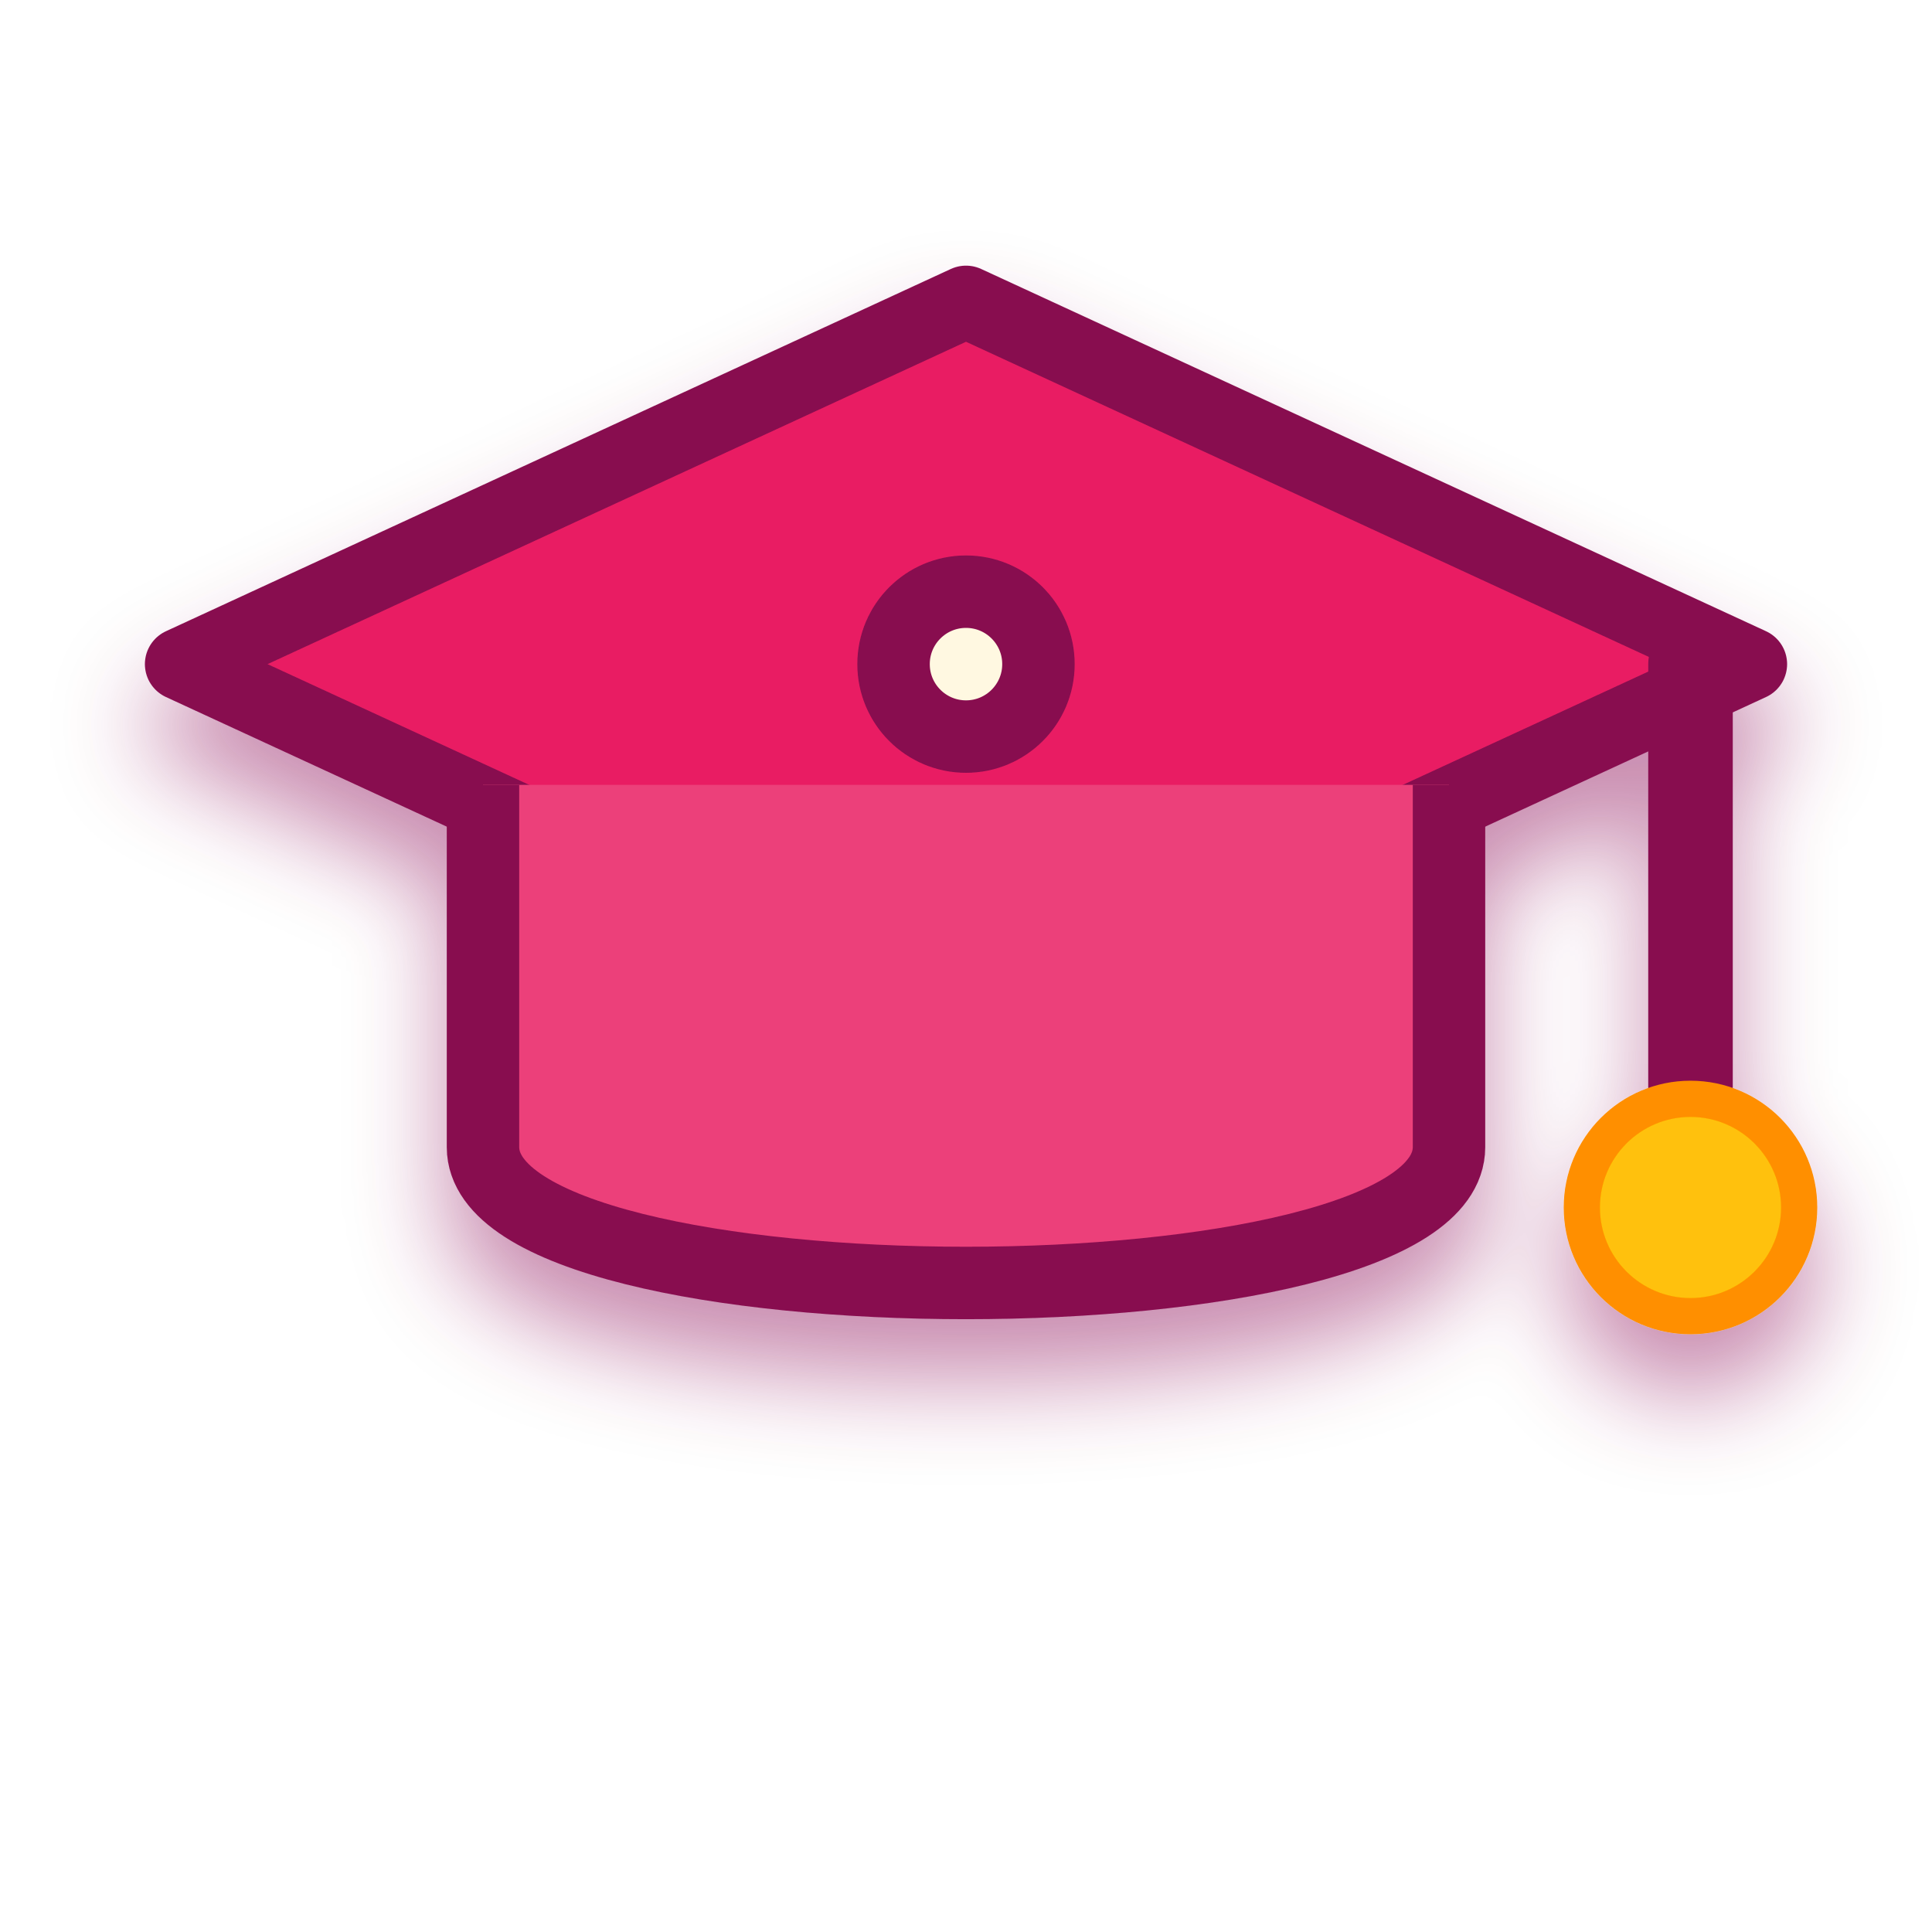
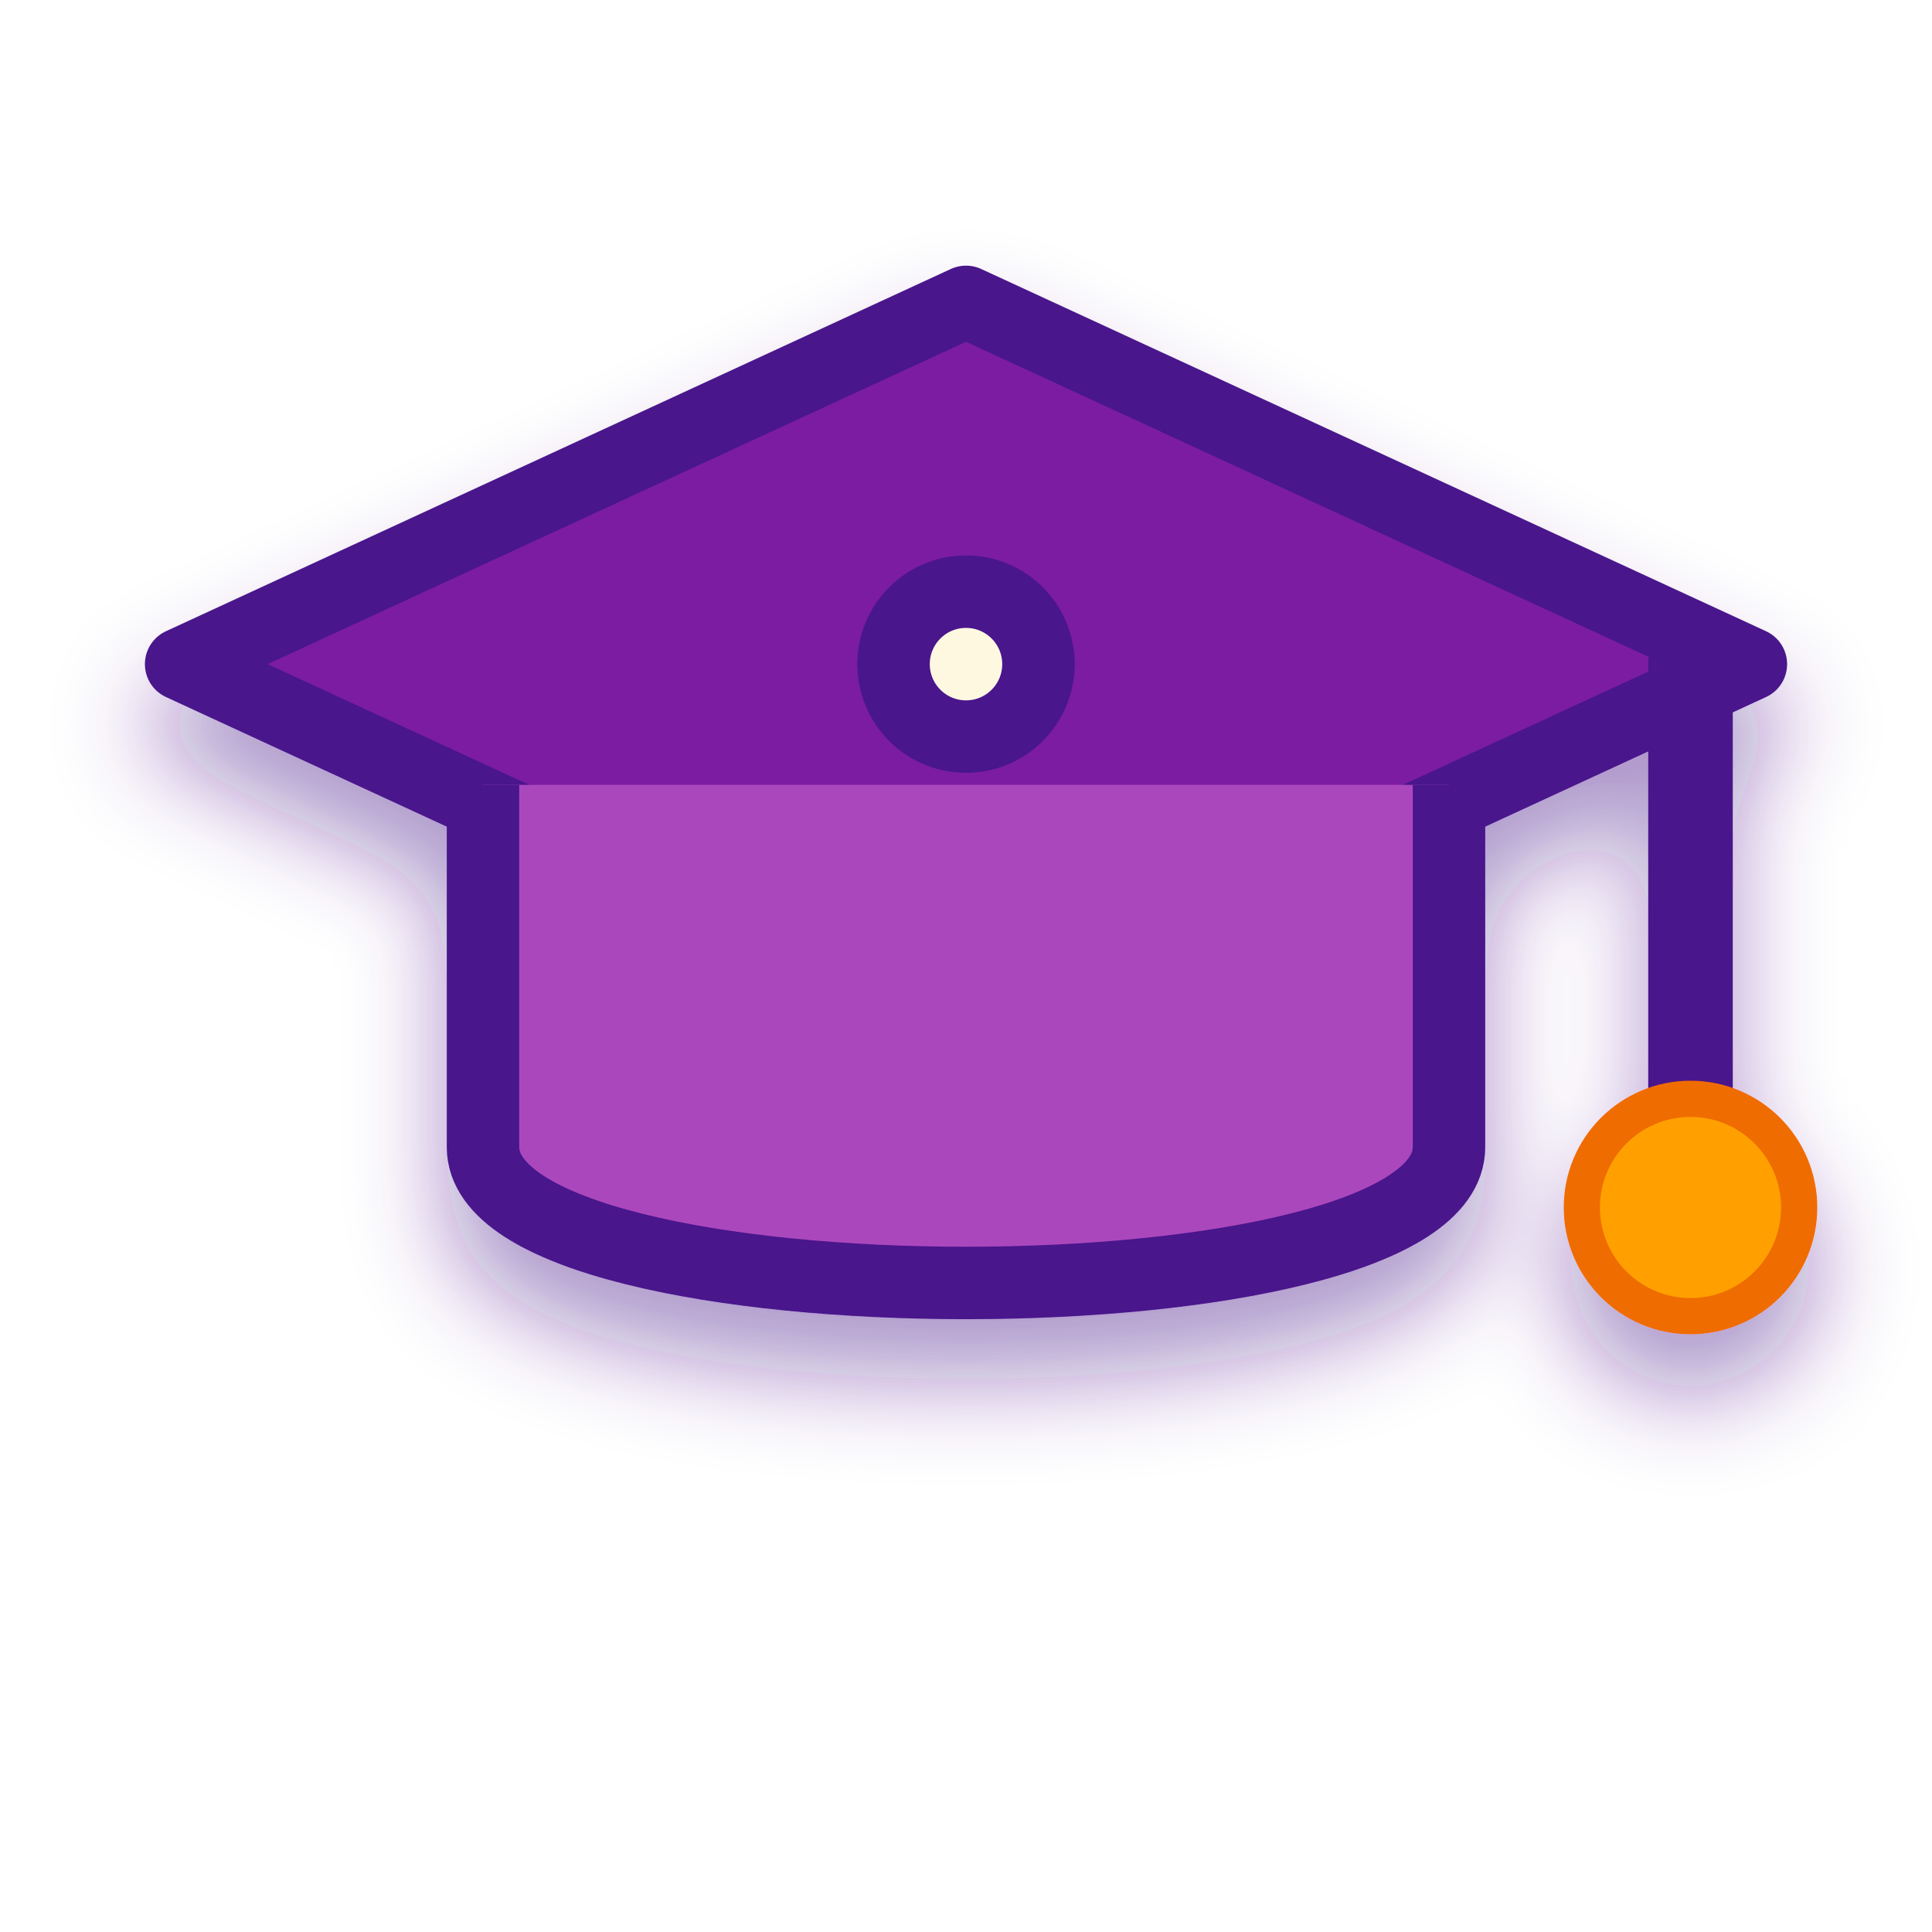
<svg xmlns="http://www.w3.org/2000/svg" width="32" height="32" viewBox="0 0 32 32">
  <defs>
    <filter id="s" x="-20%" y="-20%" width="140%" height="140%">
-       <feDropShadow dx="0" dy="1" stdDeviation="0.8" flood-color="#880e4f" flood-opacity="0.45" />
+       <feDropShadow dx="0" dy="1" stdDeviation="0.8" flood-color="#4a148c" flood-opacity="0.45" />
    </filter>
  </defs>
-   <g filter="url(#s)" stroke="#880e4f" stroke-width="1.2" stroke-linejoin="round">
-     <path d="M16 5 L29 11 L16 17 L3 11 Z" fill="#e91e63" />
-     <path d="M8 13 L8 19 C8 22 24 22 24 19 L24 13" fill="#ec407a" />
-     <path d="M28 11 L28 18" stroke="#880e4f" stroke-width="1.4" stroke-linecap="round" />
-     <circle cx="28" cy="20" r="1.8" fill="#ffc107" stroke="#ff8f00" stroke-width="0.6" />
+   <g filter="url(#s)" stroke="#4a148c" stroke-width="1.2" stroke-linejoin="round">
+     <path d="M16 5 L29 11 L16 17 L3 11 Z" fill="#7b1fa2" />
+     <path d="M8 13 L8 19 C8 22 24 22 24 19 L24 13" fill="#ab47bc" />
+     <path d="M28 11 L28 18" stroke="#4a148c" stroke-width="1.4" stroke-linecap="round" />
+     <circle cx="28" cy="20" r="1.8" fill="#ffa000" stroke="#ef6c00" stroke-width="0.6" />
    <circle cx="16" cy="11" r="1.2" fill="#fff8e1" />
  </g>
</svg>
